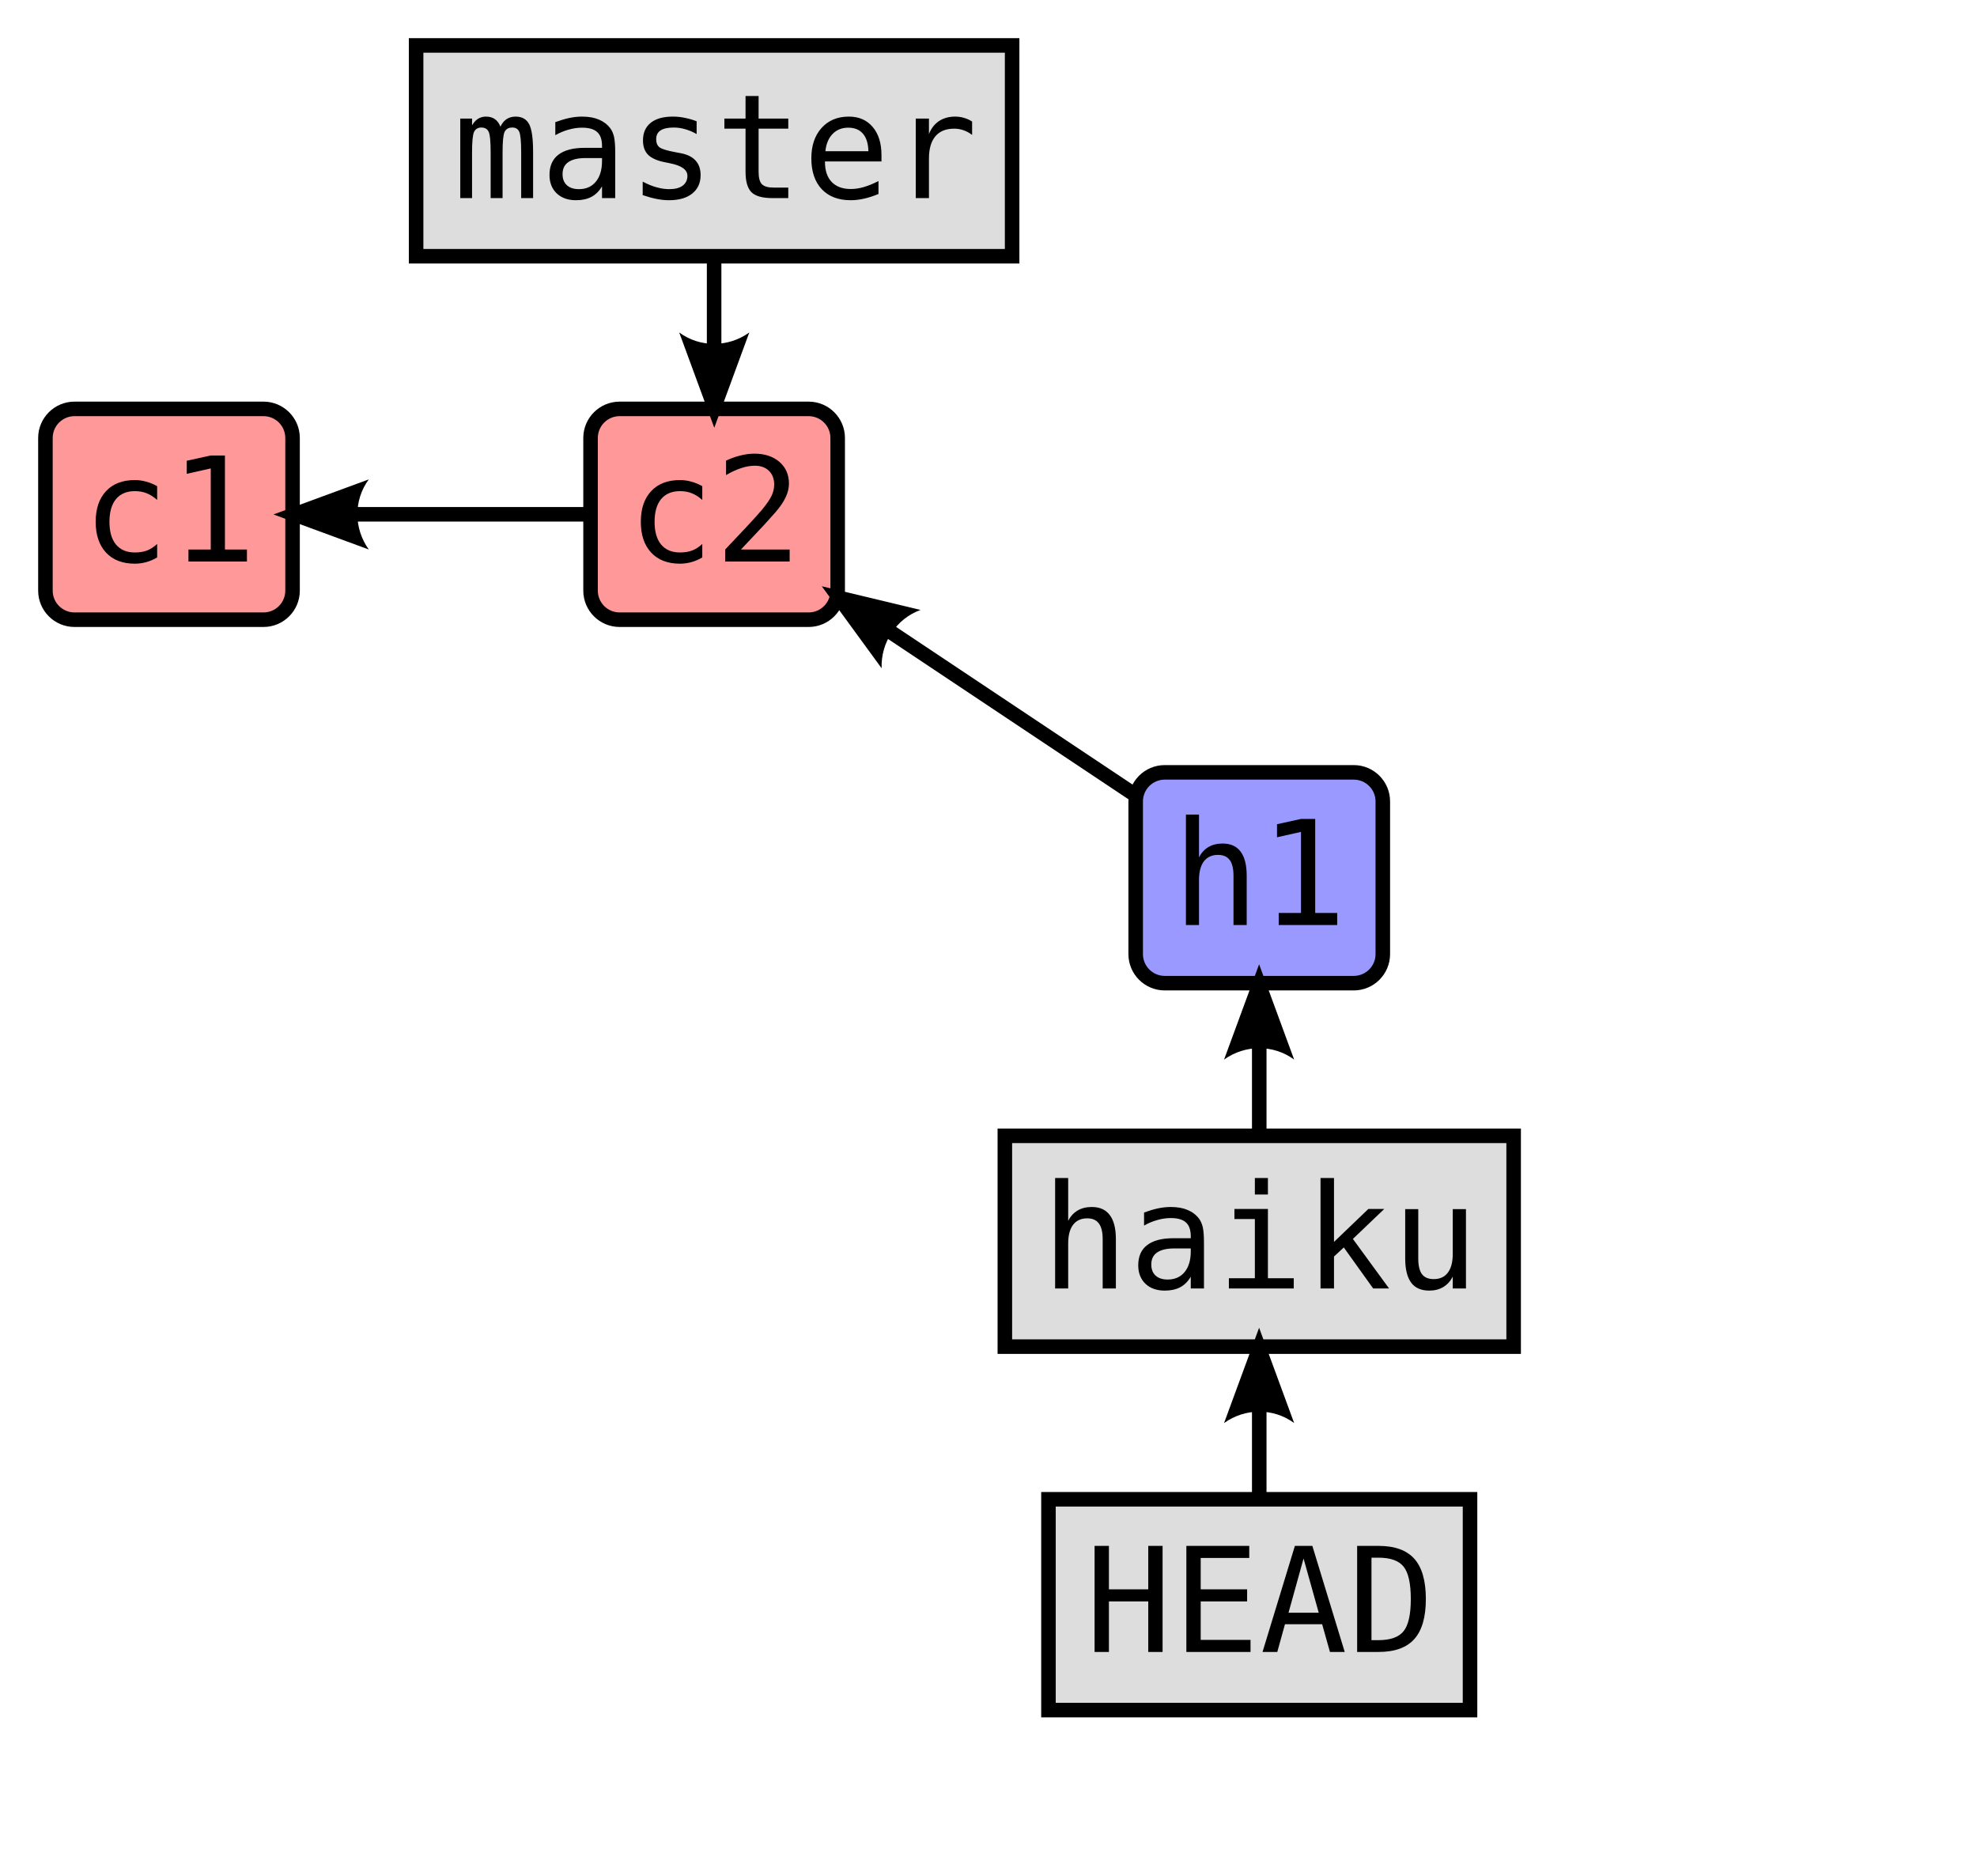
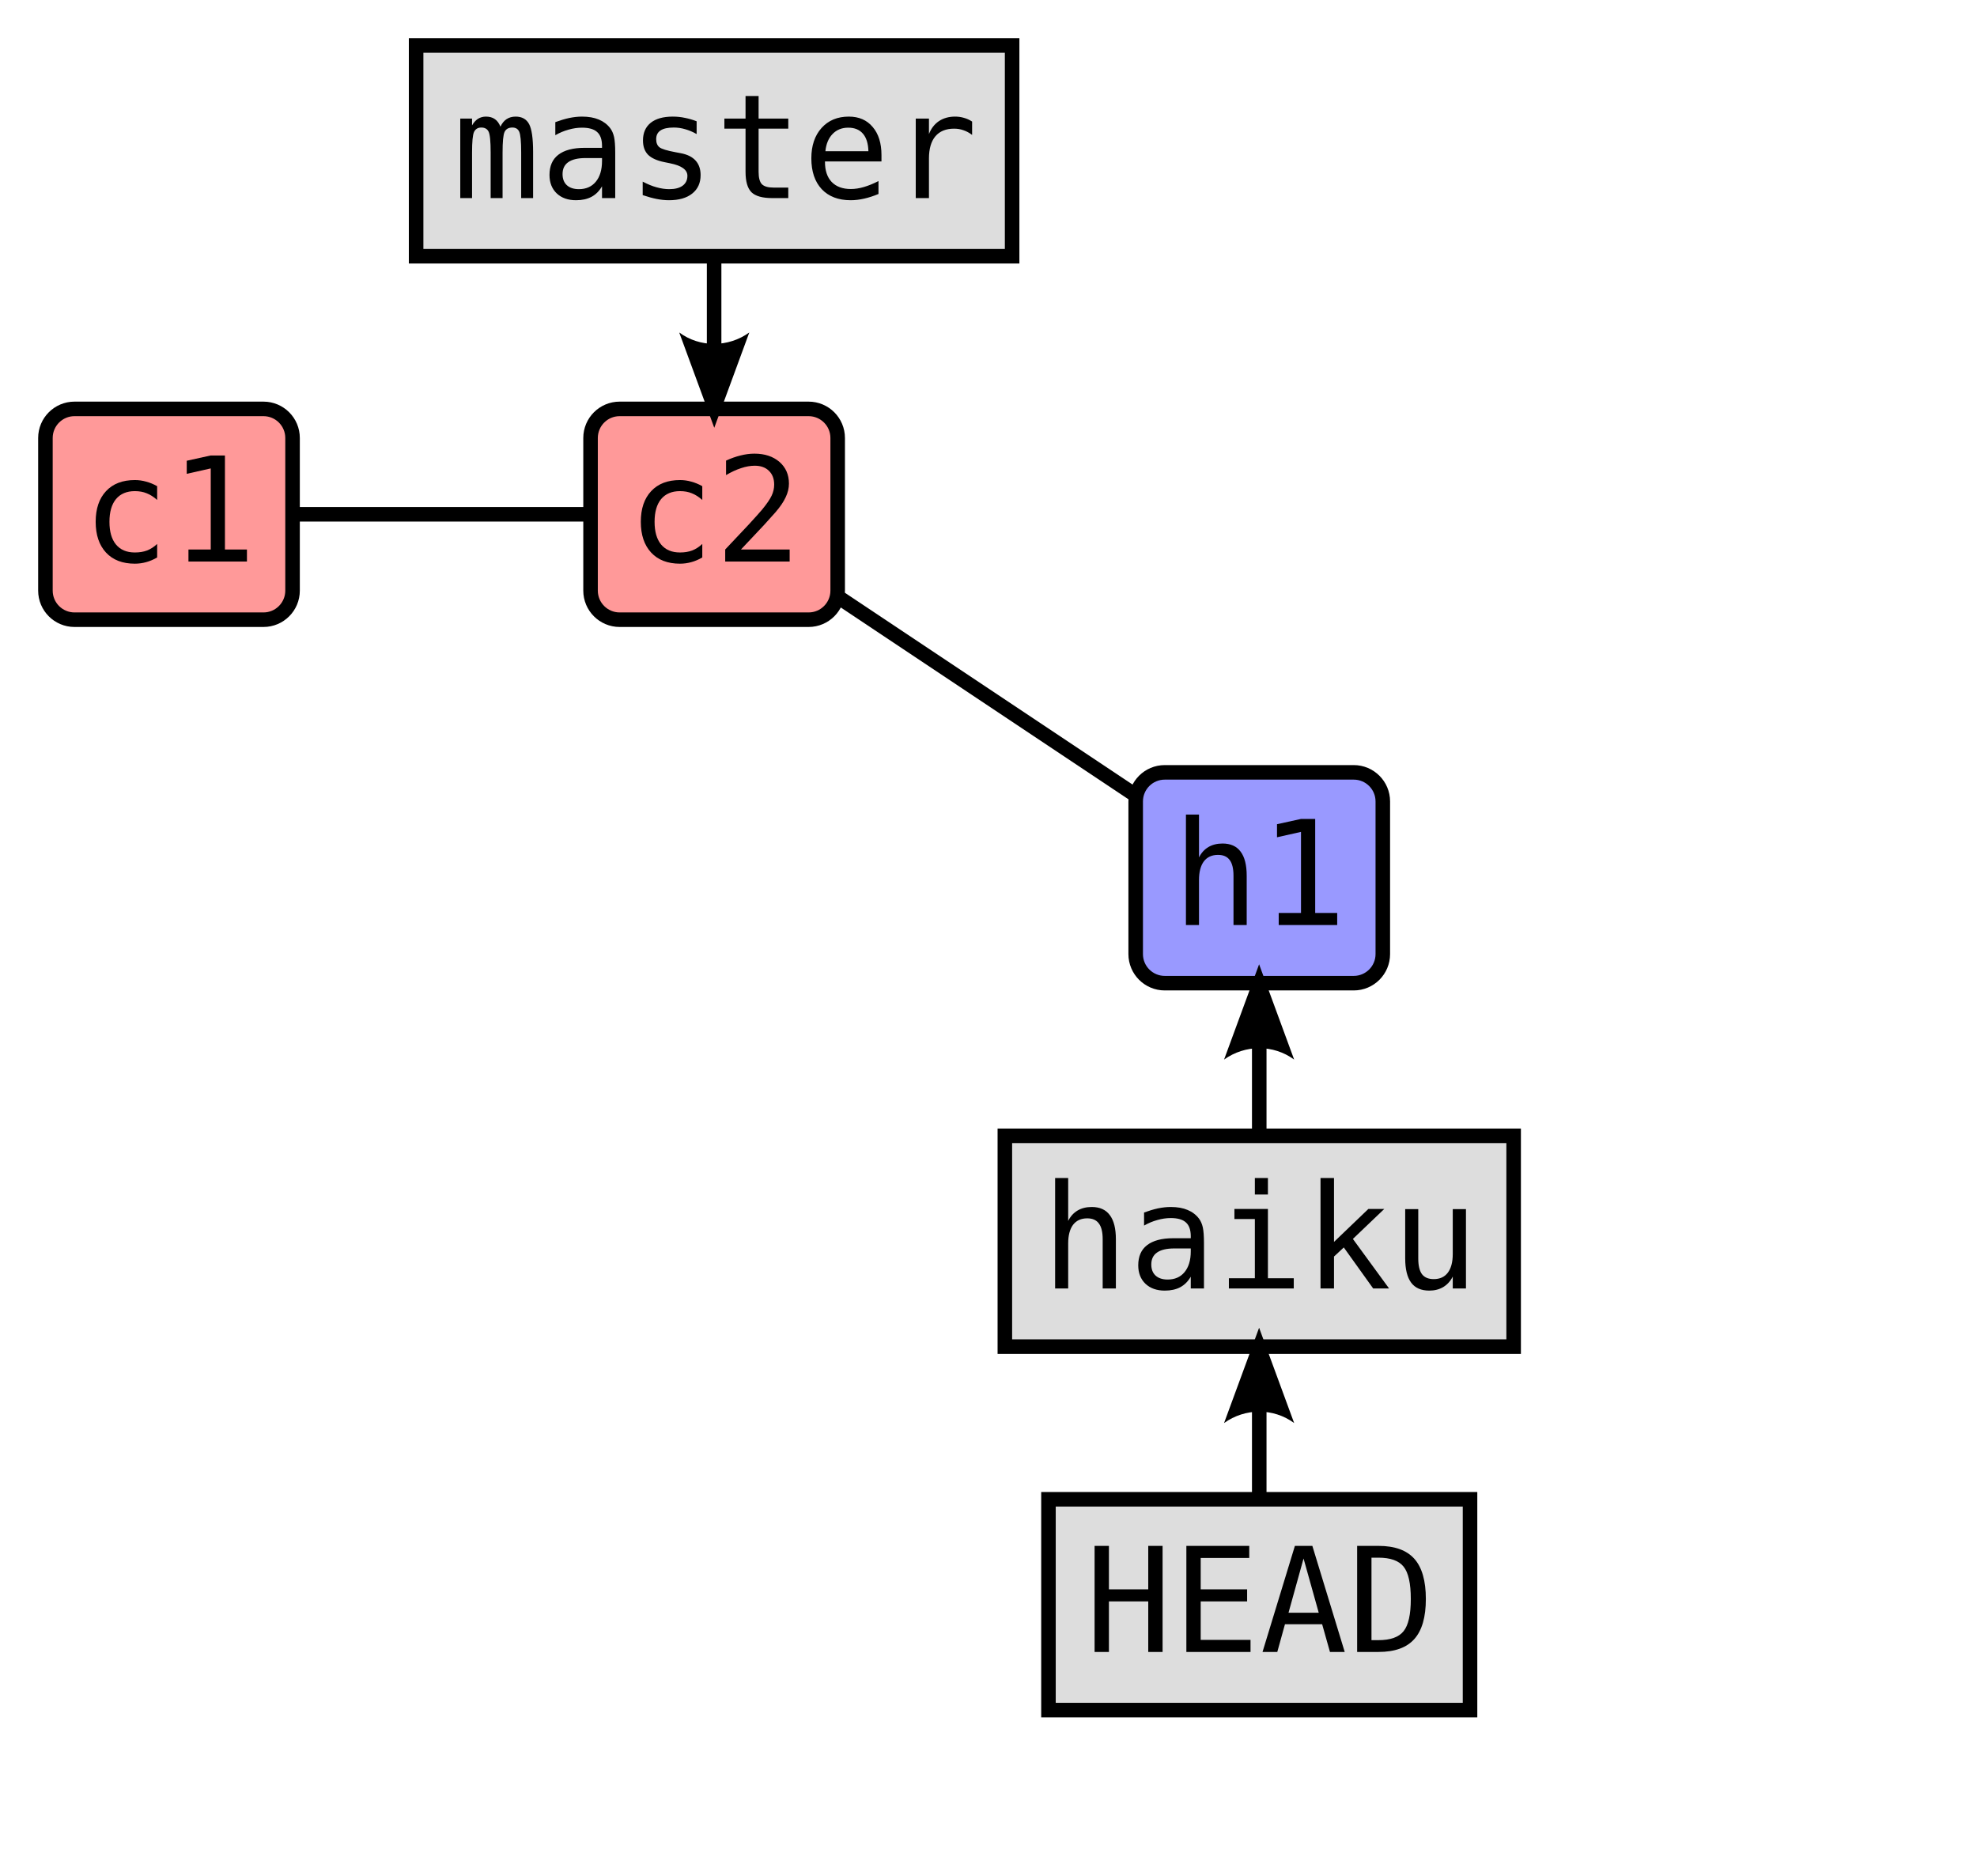
<svg xmlns="http://www.w3.org/2000/svg" width="217.6" height="206.4" id="svg2" version="1.1">
  <defs id="defs4">
    <marker orient="auto" refY="0.0" refX="0.0" id="Arrow2Mend" style="overflow:visible;">
      <path id="path3786" style="fill-rule:evenodd;stroke-width:0.625;stroke-linejoin:round;" d="M 8.719,4.034 L -2.207,0.016 L 8.719,-4.002 C 6.973,-1.63 6.983,1.616 8.719,4.034 z " transform="scale(0.6) rotate(180) translate(0,0)" />
    </marker>
  </defs>
  <g id="layer1">
    <rect style="fill:#ff9999;stroke:#000000;stroke-width:1.6;stroke-miterlimit:4;stroke-dasharray:none" id="rect2989" width="27.2" height="23.2" x="5" y="45" ry="3.2" />
    <text xml:space="preserve" style="font-size:16px;font-style:normal;font-weight:normal;line-height:125%;letter-spacing:0px;word-spacing:0px;fill:#000000;fill-opacity:1;stroke:none;font-family:DejaVu Sans Mono" x="9" y="61.8" id="text2985">
      <tspan id="tspan2987" x="9" y="61.8">c1</tspan>
    </text>
  </g>
  <g id="layer1">
    <rect style="fill:#ff9999;stroke:#000000;stroke-width:1.6;stroke-miterlimit:4;stroke-dasharray:none" id="rect2989" width="27.2" height="23.2" x="65" y="45" ry="3.2" />
    <text xml:space="preserve" style="font-size:16px;font-style:normal;font-weight:normal;line-height:125%;letter-spacing:0px;word-spacing:0px;fill:#000000;fill-opacity:1;stroke:none;font-family:DejaVu Sans Mono" x="69" y="61.8" id="text2985">
      <tspan id="tspan2987" x="69" y="61.8">c2</tspan>
    </text>
  </g>
-   <g id="layer1">
-     <path style="fill:none;stroke:#000000;stroke-width:1.6;stroke-linecap:butt;stroke-linejoin:miter;stroke-opacity:1;marker-end:url(#Arrow2Mend);stroke-miterlimit:4;stroke-dasharray:none" d="M 64.98,56.6 32.22,56.6" id="path2985" />
-   </g>
+   <line x1="64.98" y1="56.6" x2="32.22" y2="56.6" style="stroke:#000000; stroke-width:1.6; stroke-opacity:1.0" />
  <g id="layer1">
    <rect style="fill:#dddddd;stroke:#000000;stroke-width:1.6;stroke-miterlimit:4;stroke-dasharray:none" id="rect2989" width="65.6" height="23.2" x="45.8" y="5" ry="0" />
    <text xml:space="preserve" style="font-size:16px;font-style:normal;font-weight:normal;line-height:125%;letter-spacing:0px;word-spacing:0px;fill:#000000;fill-opacity:1;stroke:none;font-family:DejaVu Sans Mono" x="49.8" y="21.8" id="text2985">
      <tspan id="tspan2987" x="49.8" y="21.8">master</tspan>
    </text>
  </g>
  <g id="layer1">
    <path style="fill:none;stroke:#000000;stroke-width:1.6;stroke-linecap:butt;stroke-linejoin:miter;stroke-opacity:1;marker-end:url(#Arrow2Mend);stroke-miterlimit:4;stroke-dasharray:none" d="M 78.6,28.24 78.6,44.96" id="path2985" />
  </g>
  <g id="layer1">
    <rect style="fill:#9999ff;stroke:#000000;stroke-width:1.6;stroke-miterlimit:4;stroke-dasharray:none" id="rect2989" width="27.2" height="23.2" x="125" y="85" ry="3.2" />
    <text xml:space="preserve" style="font-size:16px;font-style:normal;font-weight:normal;line-height:125%;letter-spacing:0px;word-spacing:0px;fill:#000000;fill-opacity:1;stroke:none;font-family:DejaVu Sans Mono" x="129" y="101.8" id="text2985">
      <tspan id="tspan2987" x="129" y="101.8">h1</tspan>
    </text>
  </g>
-   <g id="layer1">
-     <path style="fill:none;stroke:#000000;stroke-width:1.6;stroke-linecap:butt;stroke-linejoin:miter;stroke-opacity:1;marker-end:url(#Arrow2Mend);stroke-miterlimit:4;stroke-dasharray:none" d="M 124.98,87.52 92.22,65.68" id="path2985" />
-   </g>
+   <line x1="124.98" y1="87.52" x2="92.22" y2="65.68" style="stroke:#000000; stroke-width:1.6; stroke-opacity:1.0" />
  <g id="layer1">
    <rect style="fill:#dddddd;stroke:#000000;stroke-width:1.6;stroke-miterlimit:4;stroke-dasharray:none" id="rect2989" width="56" height="23.2" x="110.6" y="125" ry="0" />
    <text xml:space="preserve" style="font-size:16px;font-style:normal;font-weight:normal;line-height:125%;letter-spacing:0px;word-spacing:0px;fill:#000000;fill-opacity:1;stroke:none;font-family:DejaVu Sans Mono" x="114.6" y="141.8" id="text2985">
      <tspan id="tspan2987" x="114.6" y="141.8">haiku</tspan>
    </text>
  </g>
  <g id="layer1">
    <path style="fill:none;stroke:#000000;stroke-width:1.6;stroke-linecap:butt;stroke-linejoin:miter;stroke-opacity:1;marker-end:url(#Arrow2Mend);stroke-miterlimit:4;stroke-dasharray:none" d="M 138.6,124.96 138.6,108.24" id="path2985" />
  </g>
  <g id="layer1">
    <rect style="fill:#dddddd;stroke:#000000;stroke-width:1.6;stroke-miterlimit:4;stroke-dasharray:none" id="rect2989" width="46.4" height="23.2" x="115.4" y="165" ry="0" />
    <text xml:space="preserve" style="font-size:16px;font-style:normal;font-weight:normal;line-height:125%;letter-spacing:0px;word-spacing:0px;fill:#000000;fill-opacity:1;stroke:none;font-family:DejaVu Sans Mono" x="119.4" y="181.8" id="text2985">
      <tspan id="tspan2987" x="119.4" y="181.8">HEAD</tspan>
    </text>
  </g>
  <g id="layer1">
    <path style="fill:none;stroke:#000000;stroke-width:1.6;stroke-linecap:butt;stroke-linejoin:miter;stroke-opacity:1;marker-end:url(#Arrow2Mend);stroke-miterlimit:4;stroke-dasharray:none" d="M 138.6,164.96 138.6,148.24" id="path2985" />
  </g>
</svg>
